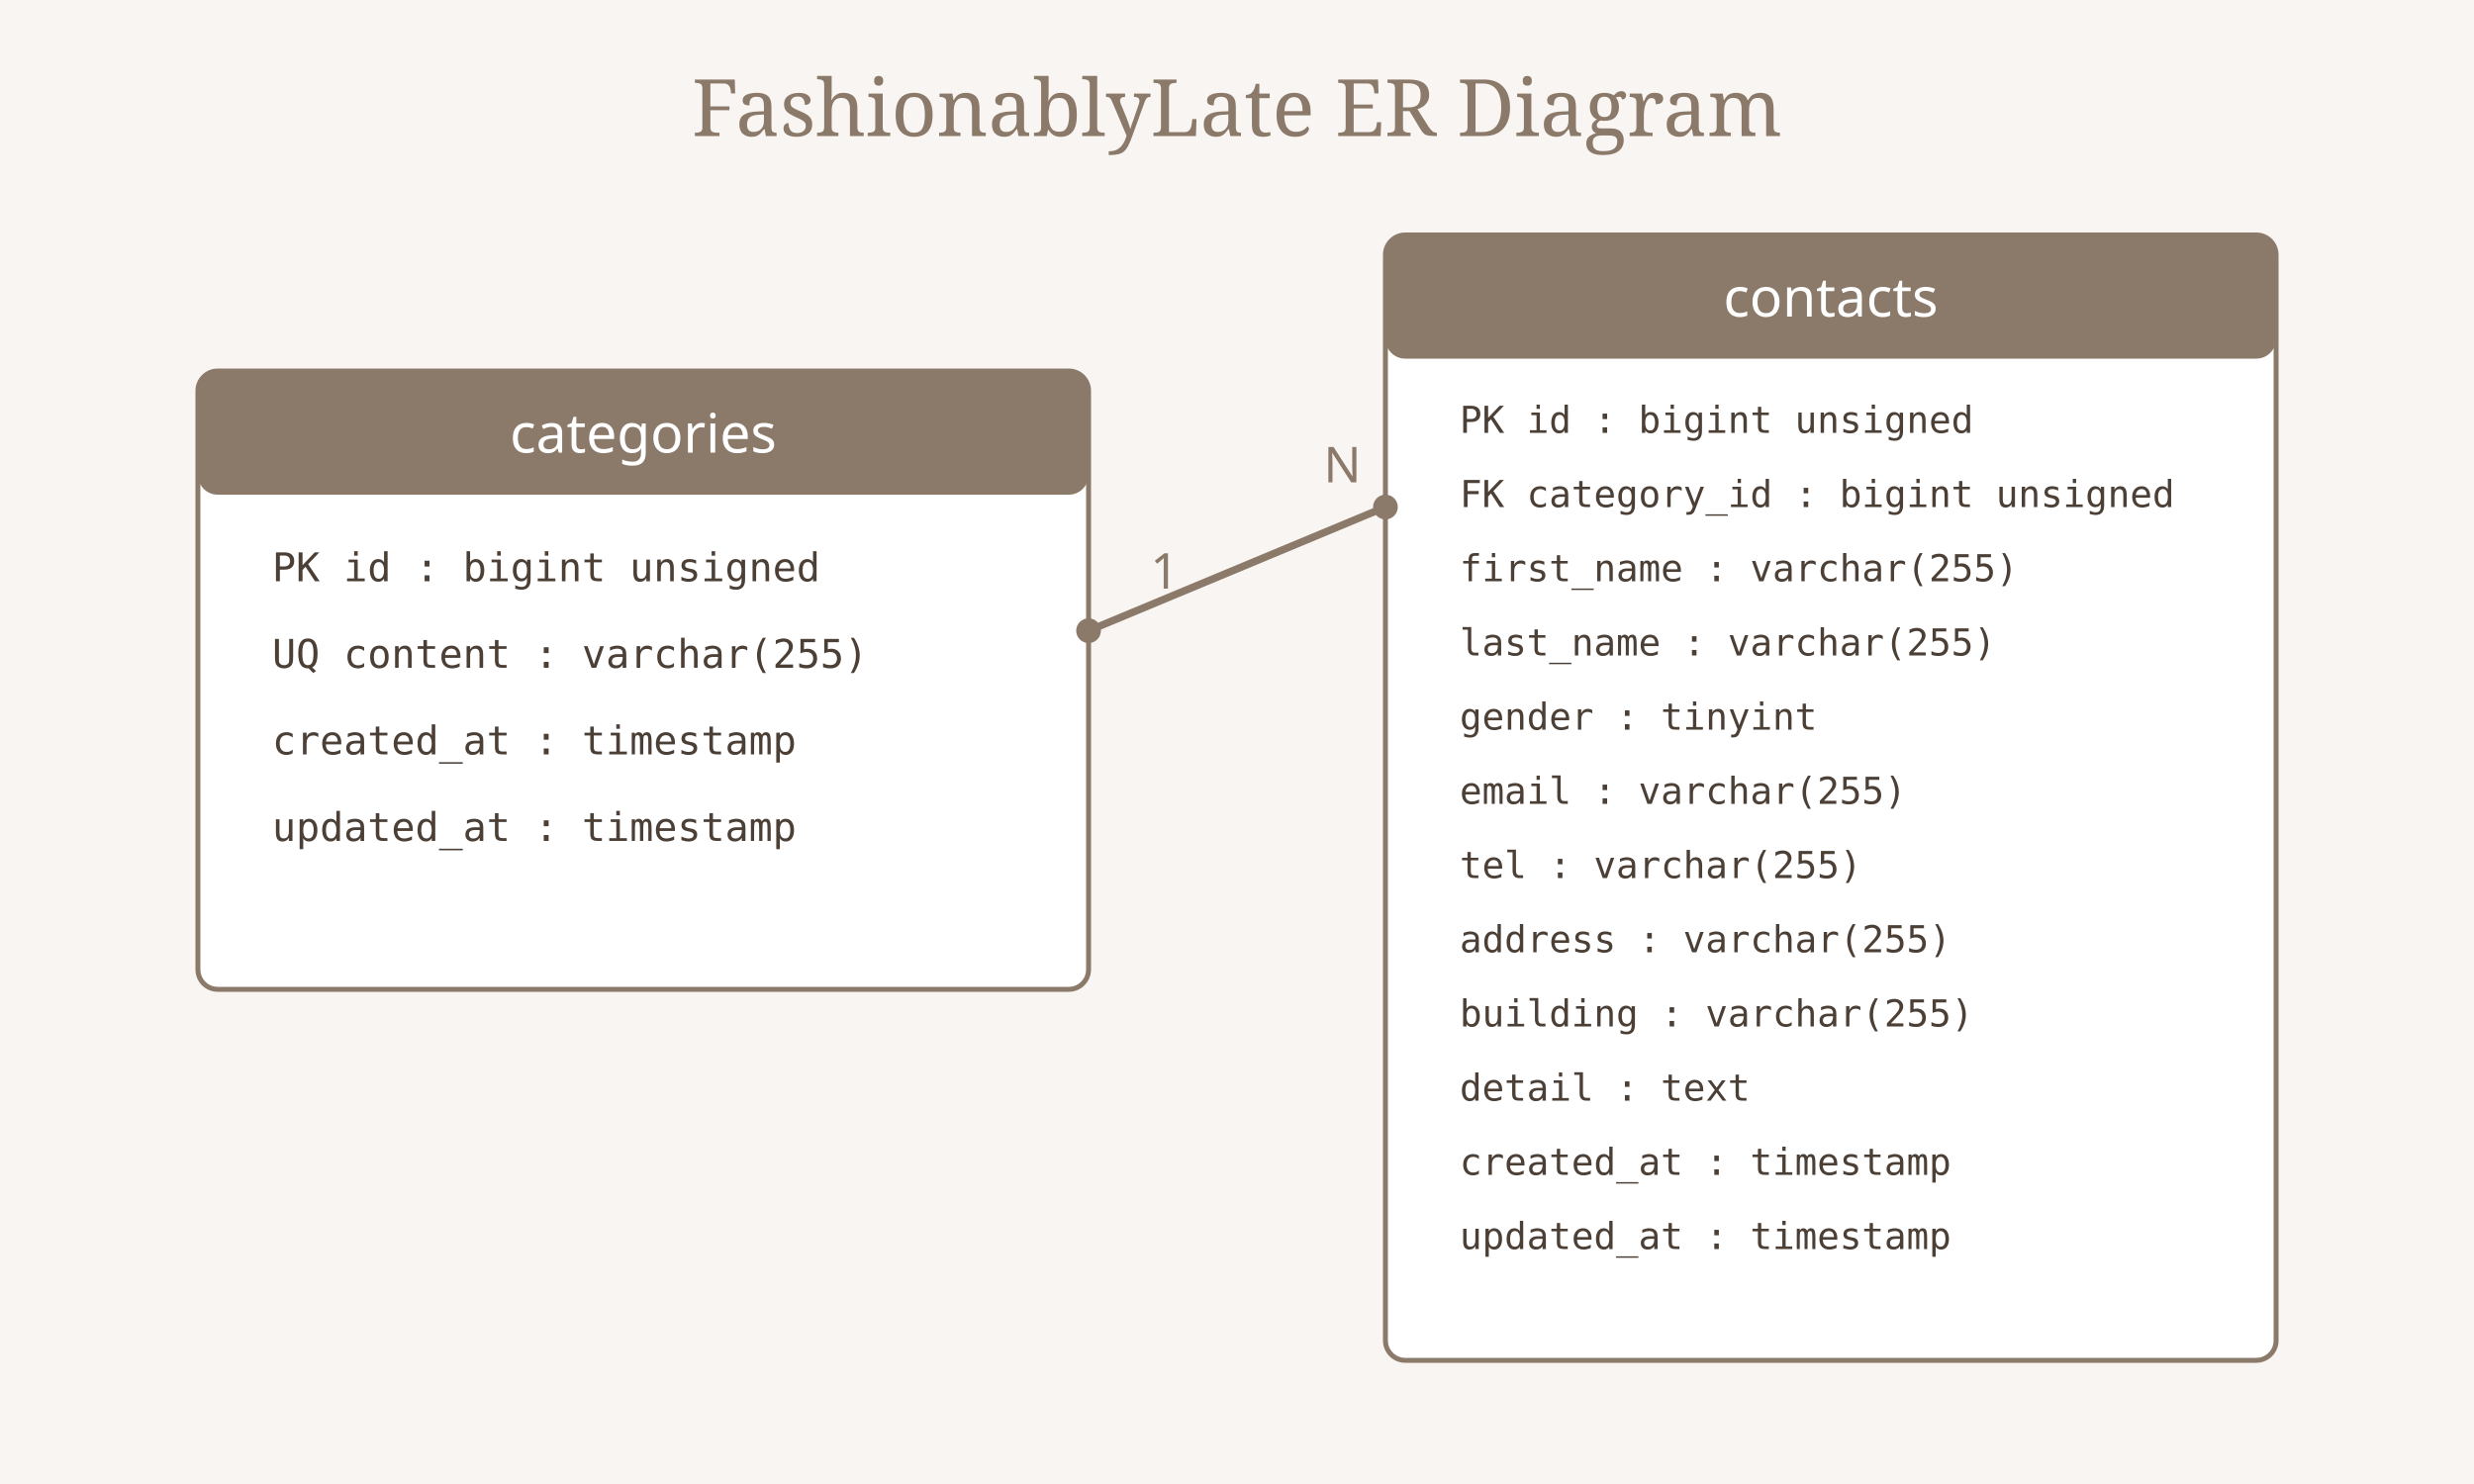
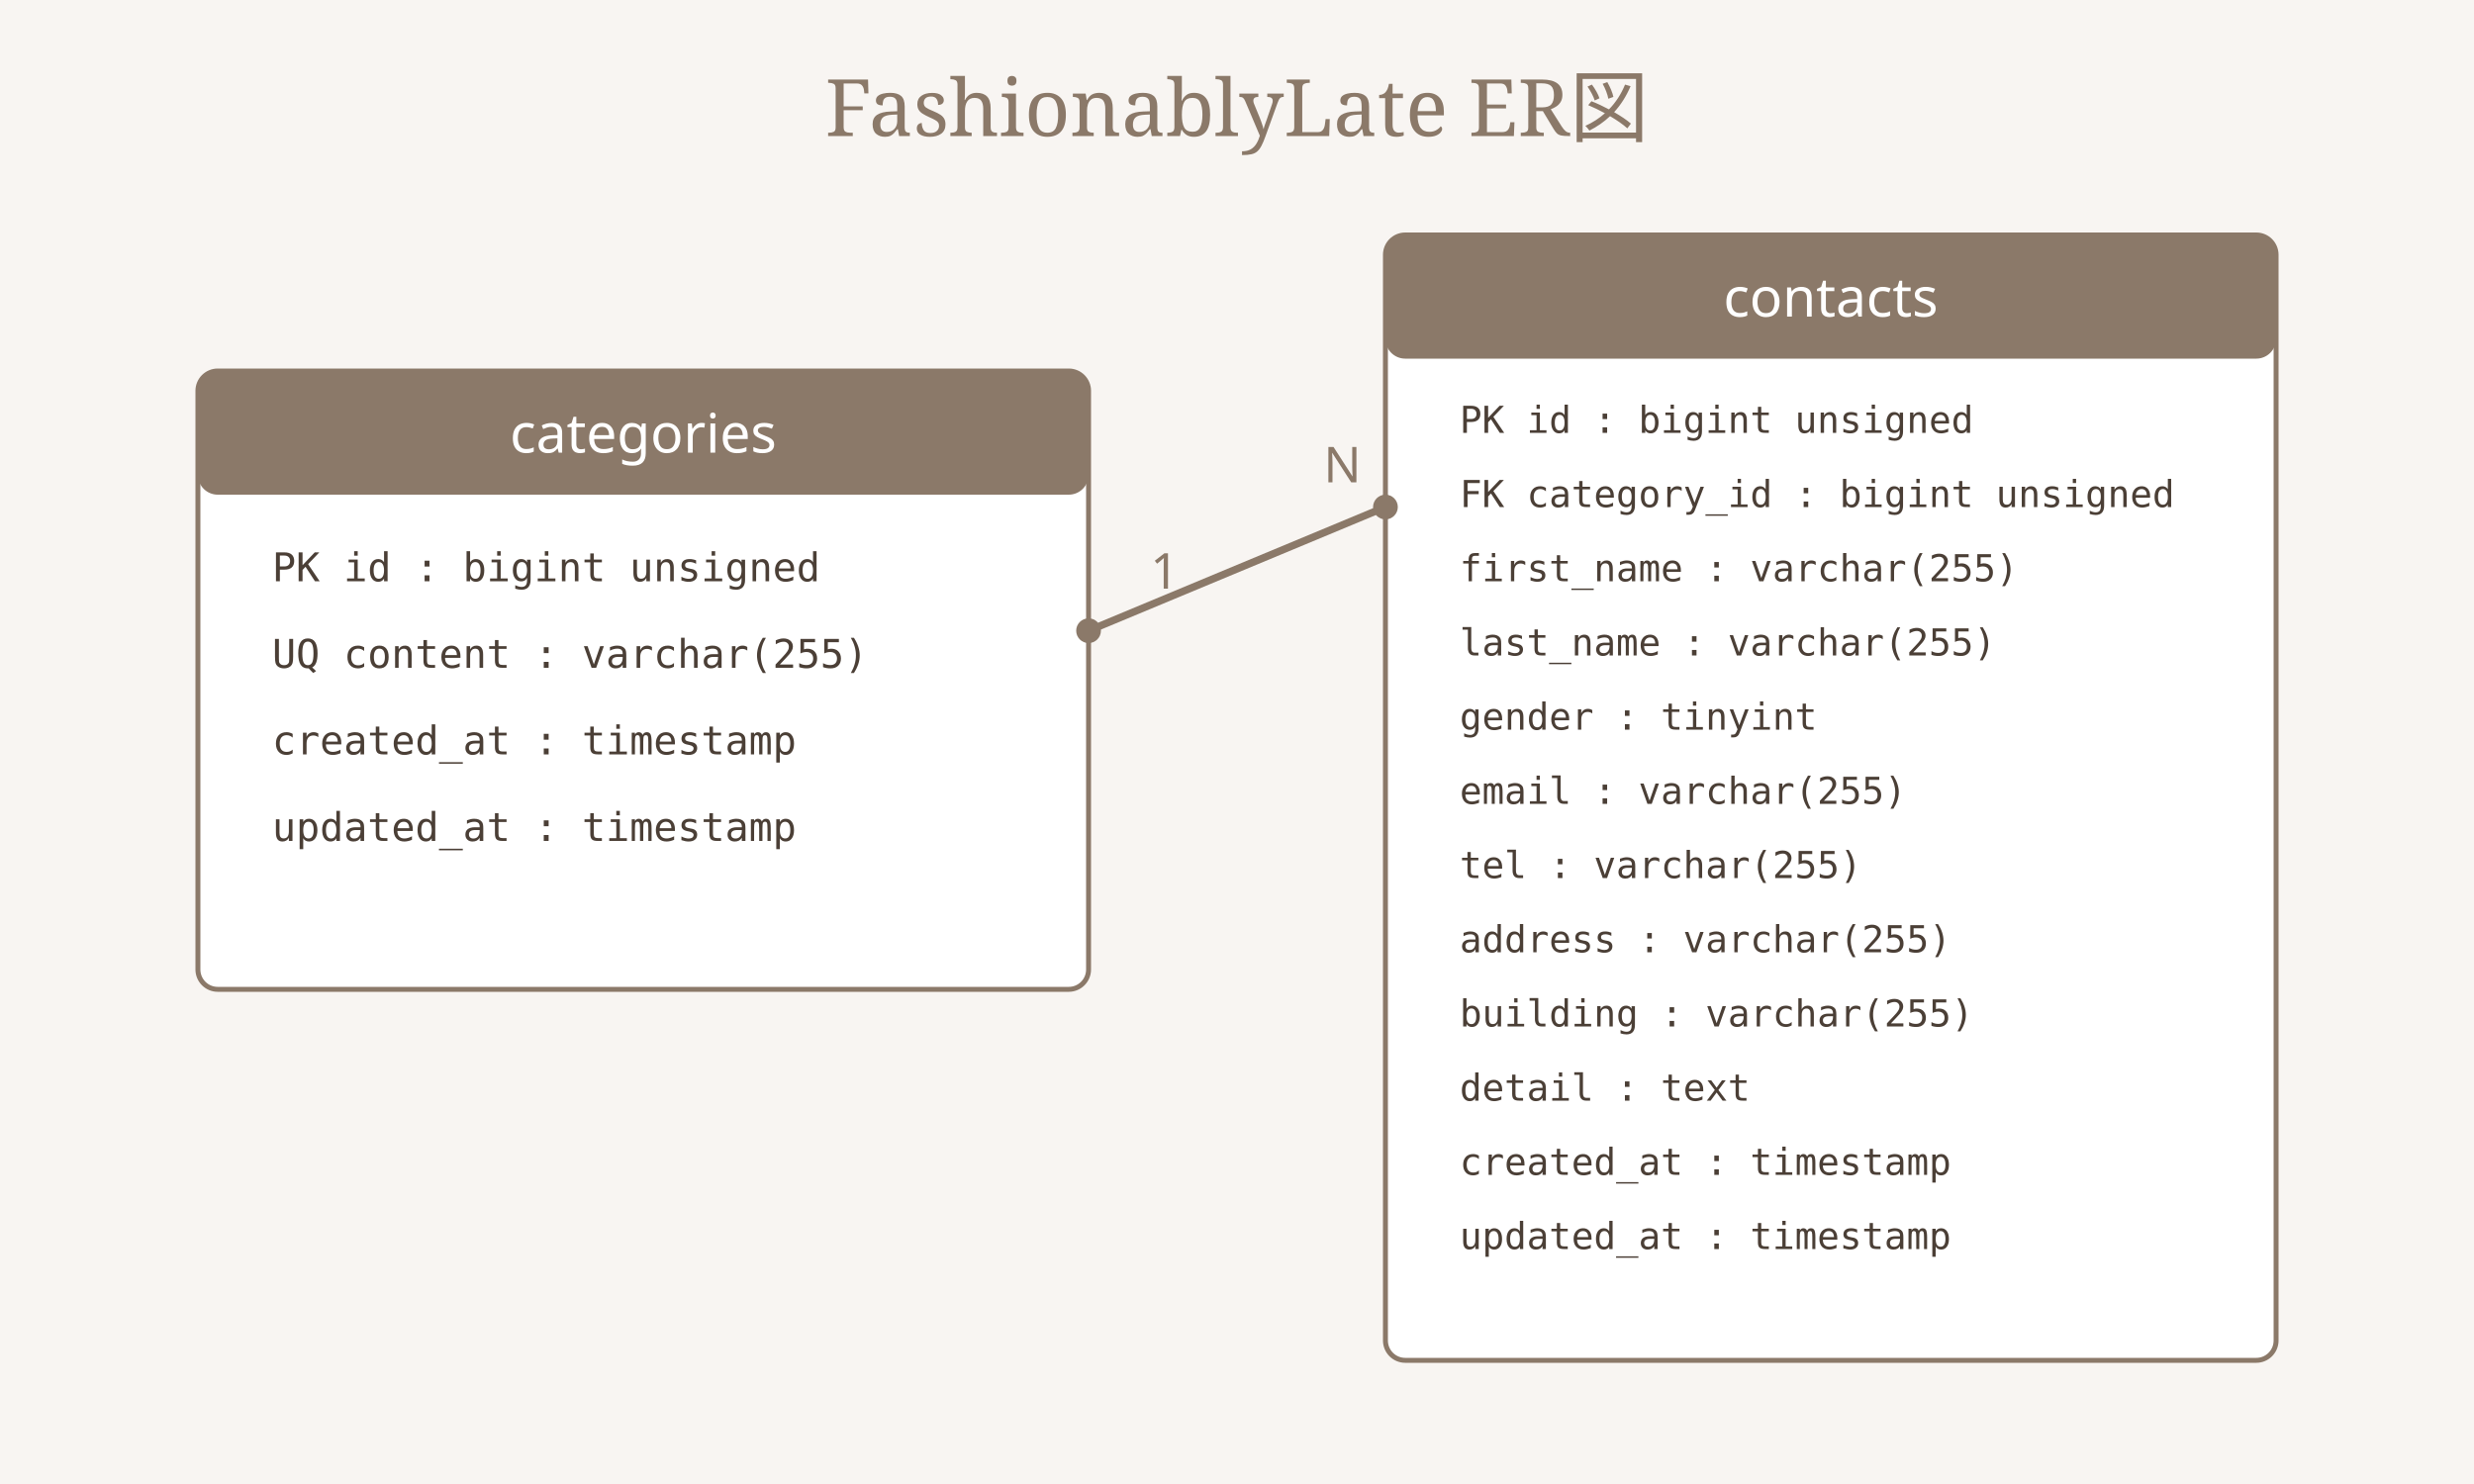
<svg xmlns="http://www.w3.org/2000/svg" width="1000" height="600" viewBox="0 0 1000 600">
  <rect width="1000" height="600" fill="#f8f5f2" />
  <text x="500" y="55" text-anchor="middle" font-family="serif" font-size="32" fill="#8b7969">
-     FashionablyLate ER Diagram
+     FashionablyLate ER図
  </text>
  <rect x="80" y="150" width="360" height="250" rx="8" fill="#ffffff" stroke="#8b7969" stroke-width="2" />
  <rect x="80" y="150" width="360" height="50" rx="8" fill="#8b7969" />
  <text x="260" y="183" text-anchor="middle" font-family="sans-serif" font-size="22" fill="#ffffff">
    categories
  </text>
  <text x="110" y="235" font-family="monospace" font-size="16" fill="#4b3f36">PK  id : bigint unsigned</text>
  <text x="110" y="270" font-family="monospace" font-size="16" fill="#4b3f36">UQ  content : varchar(255)</text>
  <text x="110" y="305" font-family="monospace" font-size="16" fill="#4b3f36">    created_at : timestamp</text>
  <text x="110" y="340" font-family="monospace" font-size="16" fill="#4b3f36">    updated_at : timestamp</text>
  <rect x="560" y="95" width="360" height="455" rx="8" fill="#ffffff" stroke="#8b7969" stroke-width="2" />
  <rect x="560" y="95" width="360" height="50" rx="8" fill="#8b7969" />
  <text x="740" y="128" text-anchor="middle" font-family="sans-serif" font-size="22" fill="#ffffff">
    contacts
  </text>
  <text x="590" y="175" font-family="monospace" font-size="15" fill="#4b3f36">PK  id : bigint unsigned</text>
  <text x="590" y="205" font-family="monospace" font-size="15" fill="#4b3f36">FK  category_id : bigint unsigned</text>
  <text x="590" y="235" font-family="monospace" font-size="15" fill="#4b3f36">    first_name : varchar(255)</text>
  <text x="590" y="265" font-family="monospace" font-size="15" fill="#4b3f36">    last_name : varchar(255)</text>
  <text x="590" y="295" font-family="monospace" font-size="15" fill="#4b3f36">    gender : tinyint</text>
  <text x="590" y="325" font-family="monospace" font-size="15" fill="#4b3f36">    email : varchar(255)</text>
  <text x="590" y="355" font-family="monospace" font-size="15" fill="#4b3f36">    tel : varchar(255)</text>
  <text x="590" y="385" font-family="monospace" font-size="15" fill="#4b3f36">    address : varchar(255)</text>
  <text x="590" y="415" font-family="monospace" font-size="15" fill="#4b3f36">    building : varchar(255)</text>
  <text x="590" y="445" font-family="monospace" font-size="15" fill="#4b3f36">    detail : text</text>
  <text x="590" y="475" font-family="monospace" font-size="15" fill="#4b3f36">    created_at : timestamp</text>
  <text x="590" y="505" font-family="monospace" font-size="15" fill="#4b3f36">    updated_at : timestamp</text>
  <line x1="440" y1="255" x2="560" y2="205" stroke="#8b7969" stroke-width="3" />
  <circle cx="440" cy="255" r="5" fill="#8b7969" />
  <circle cx="560" cy="205" r="5" fill="#8b7969" />
  <text x="465" y="238" font-family="sans-serif" font-size="20" fill="#8b7969">1</text>
  <text x="535" y="195" font-family="sans-serif" font-size="20" fill="#8b7969">N</text>
</svg>
